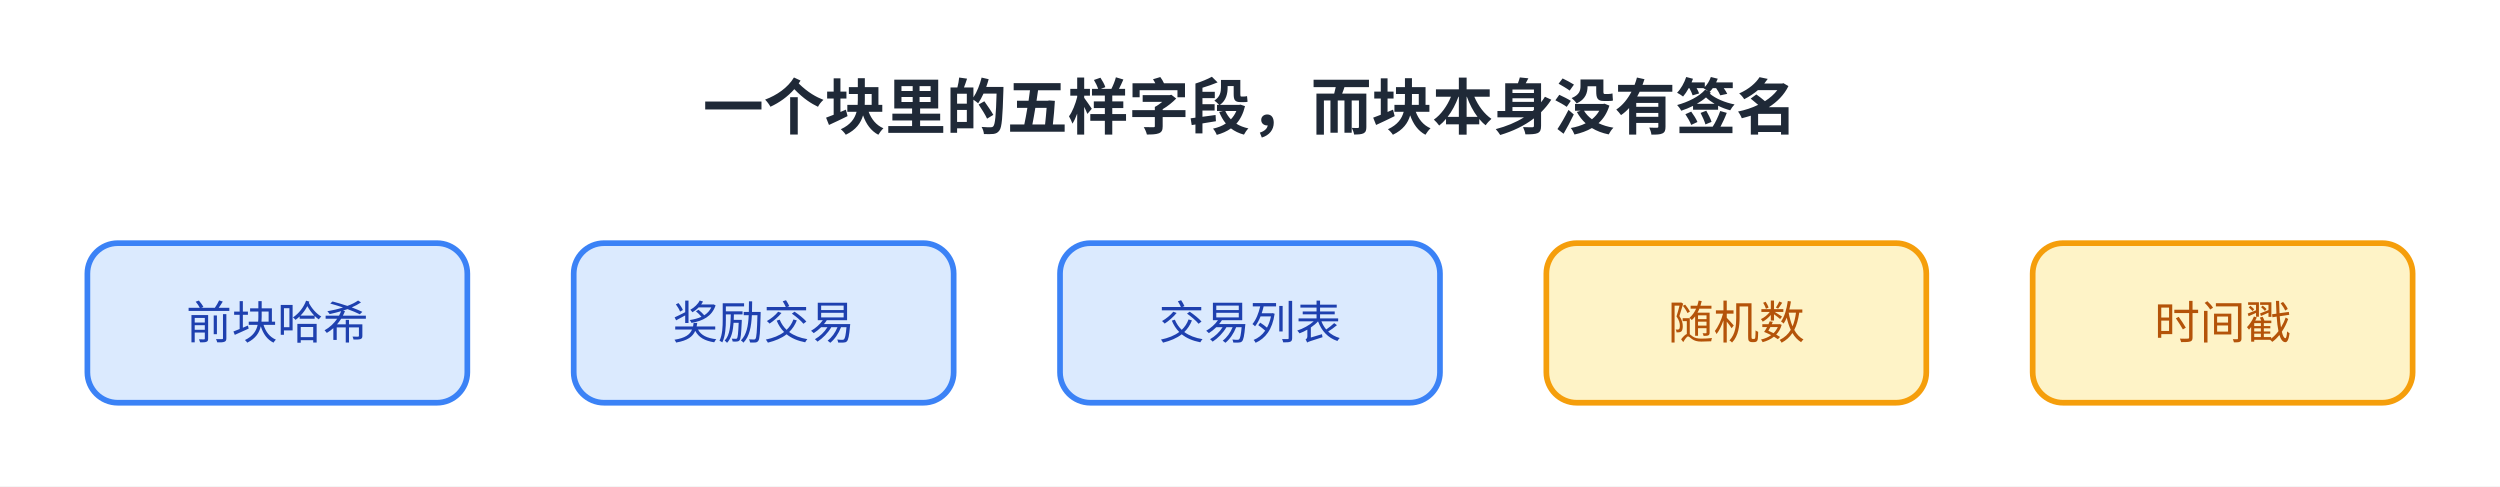
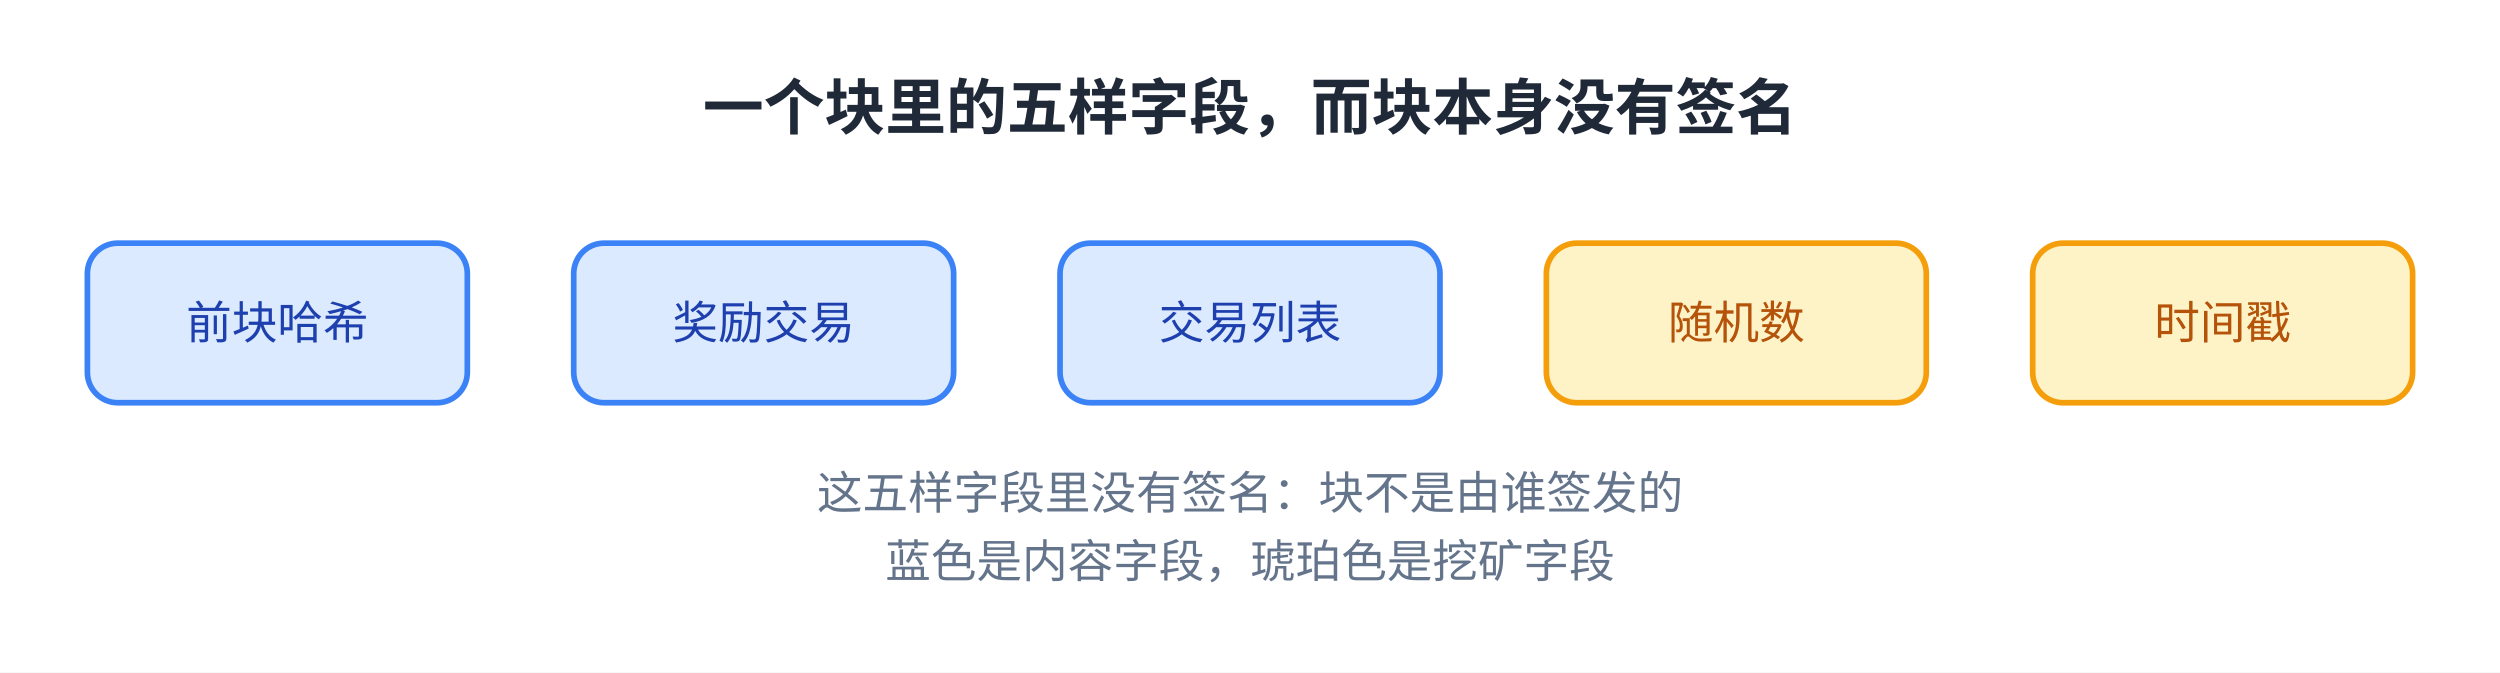
- <svg xmlns="http://www.w3.org/2000/svg" viewBox="0 0 658 128" width="658" height="128" role="img" aria-labelledby="fig-bitcoin-5-title fig-bitcoin-5-desc">
+ <svg xmlns="http://www.w3.org/2000/svg" viewBox="0 0 658 177" width="658" height="177" role="img" aria-labelledby="fig-bitcoin-5-title fig-bitcoin-5-desc">
  <defs>
    <style>
      text { font-family: 'PingFang SC', 'Microsoft YaHei', 'Noto Sans CJK SC', system-ui, sans-serif; }
    </style>
  </defs>
-   <rect x="0" y="0" width="658" height="128" fill="#ffffff" />
+   <rect x="0" y="0" width="658" height="177" fill="#ffffff" />
  <text x="329" y="34" font-size="16" font-weight="600" fill="#1f2937" text-anchor="middle">一个块里的五样字段，而块本身没有签名</text>
  <rect x="23" y="64" width="100" height="42" rx="8" fill="#dbeafe" stroke="#3b82f6" stroke-width="1.5" />
  <text x="73" y="89.2" font-size="12" fill="#1e40af" text-anchor="middle">前块哈希</text>
  <rect x="151" y="64" width="100" height="42" rx="8" fill="#dbeafe" stroke="#3b82f6" stroke-width="1.5" />
  <text x="201" y="89.2" font-size="12" fill="#1e40af" text-anchor="middle">奖励交易</text>
  <rect x="279" y="64" width="100" height="42" rx="8" fill="#dbeafe" stroke="#3b82f6" stroke-width="1.5" />
  <text x="329" y="89.2" font-size="12" fill="#1e40af" text-anchor="middle">交易列表</text>
  <rect x="407" y="64" width="100" height="42" rx="8" fill="#fef3c7" stroke="#f59e0b" stroke-width="1.5" />
  <text x="457" y="89.2" font-size="12" fill="#b45309" text-anchor="middle">随机数</text>
  <rect x="535" y="64" width="100" height="42" rx="8" fill="#fef3c7" stroke="#f59e0b" stroke-width="1.5" />
  <text x="585" y="89.2" font-size="12" fill="#b45309" text-anchor="middle">时间戳</text>
+   <text x="329" y="134" font-size="12" fill="#64748b" text-anchor="middle">这五样字段里没有签名：块不是由谁签发的</text>
+   <text x="329" y="152" font-size="12" fill="#64748b" text-anchor="middle">蓝色是内容字段，琥珀色是挖矿字段</text>
</svg>
